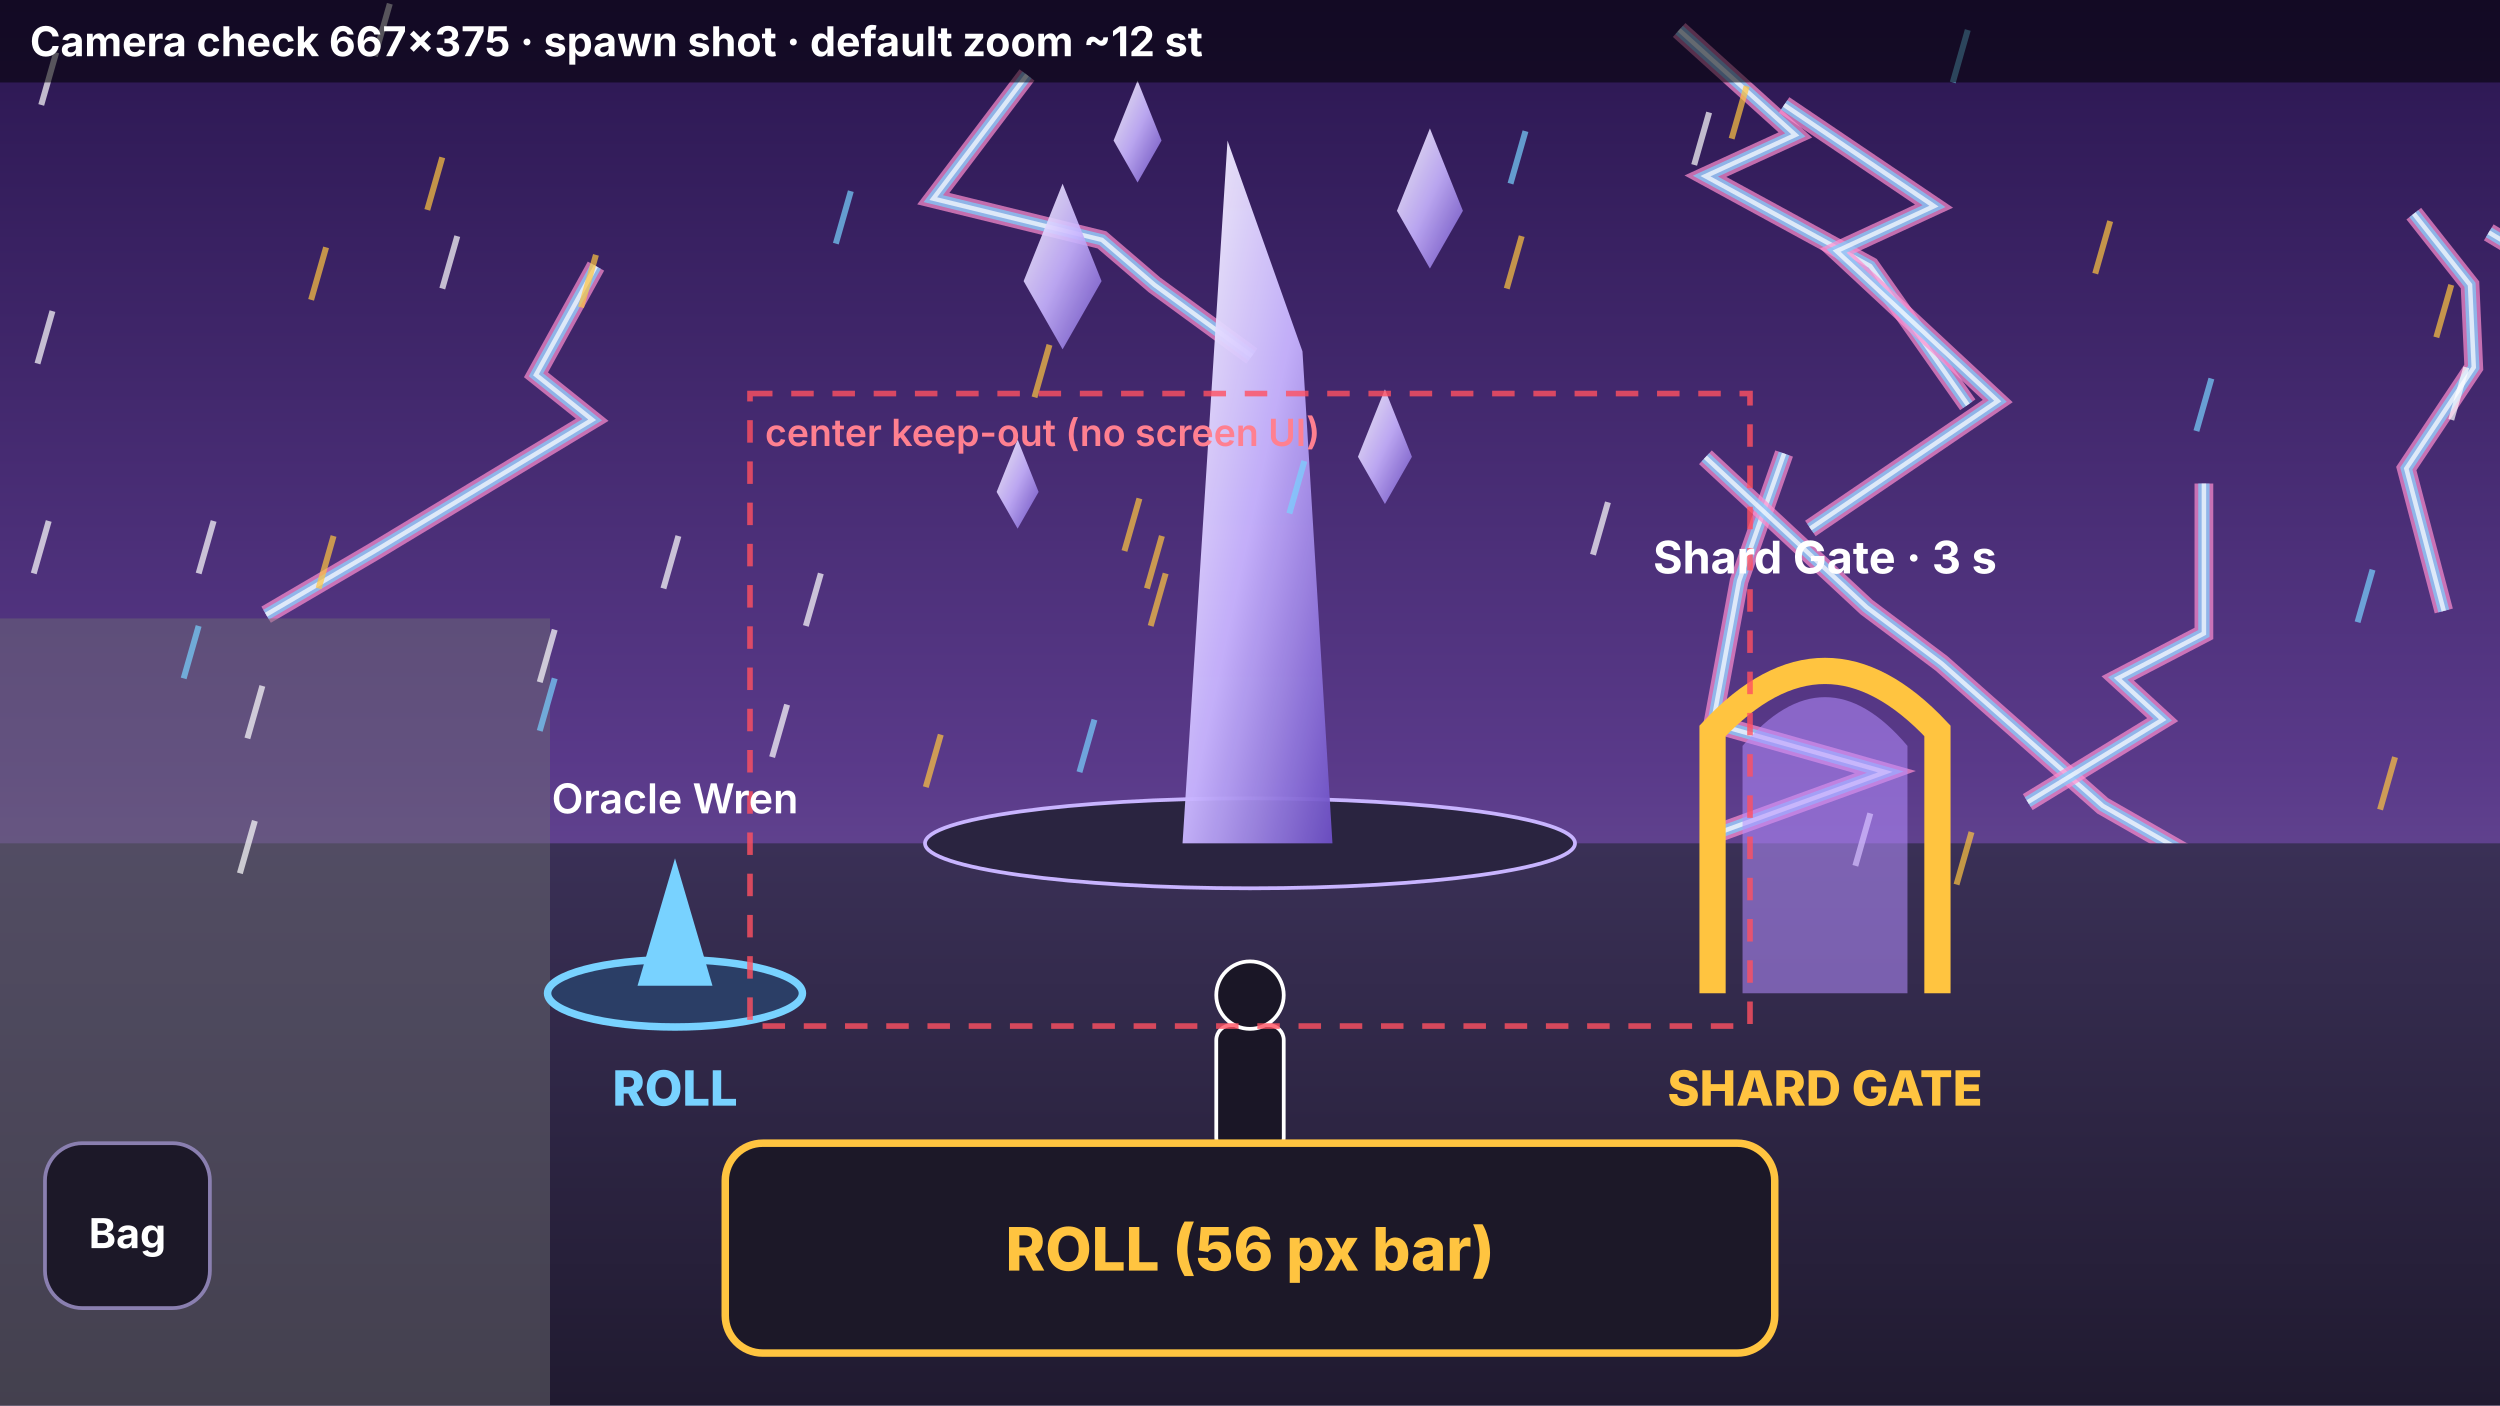
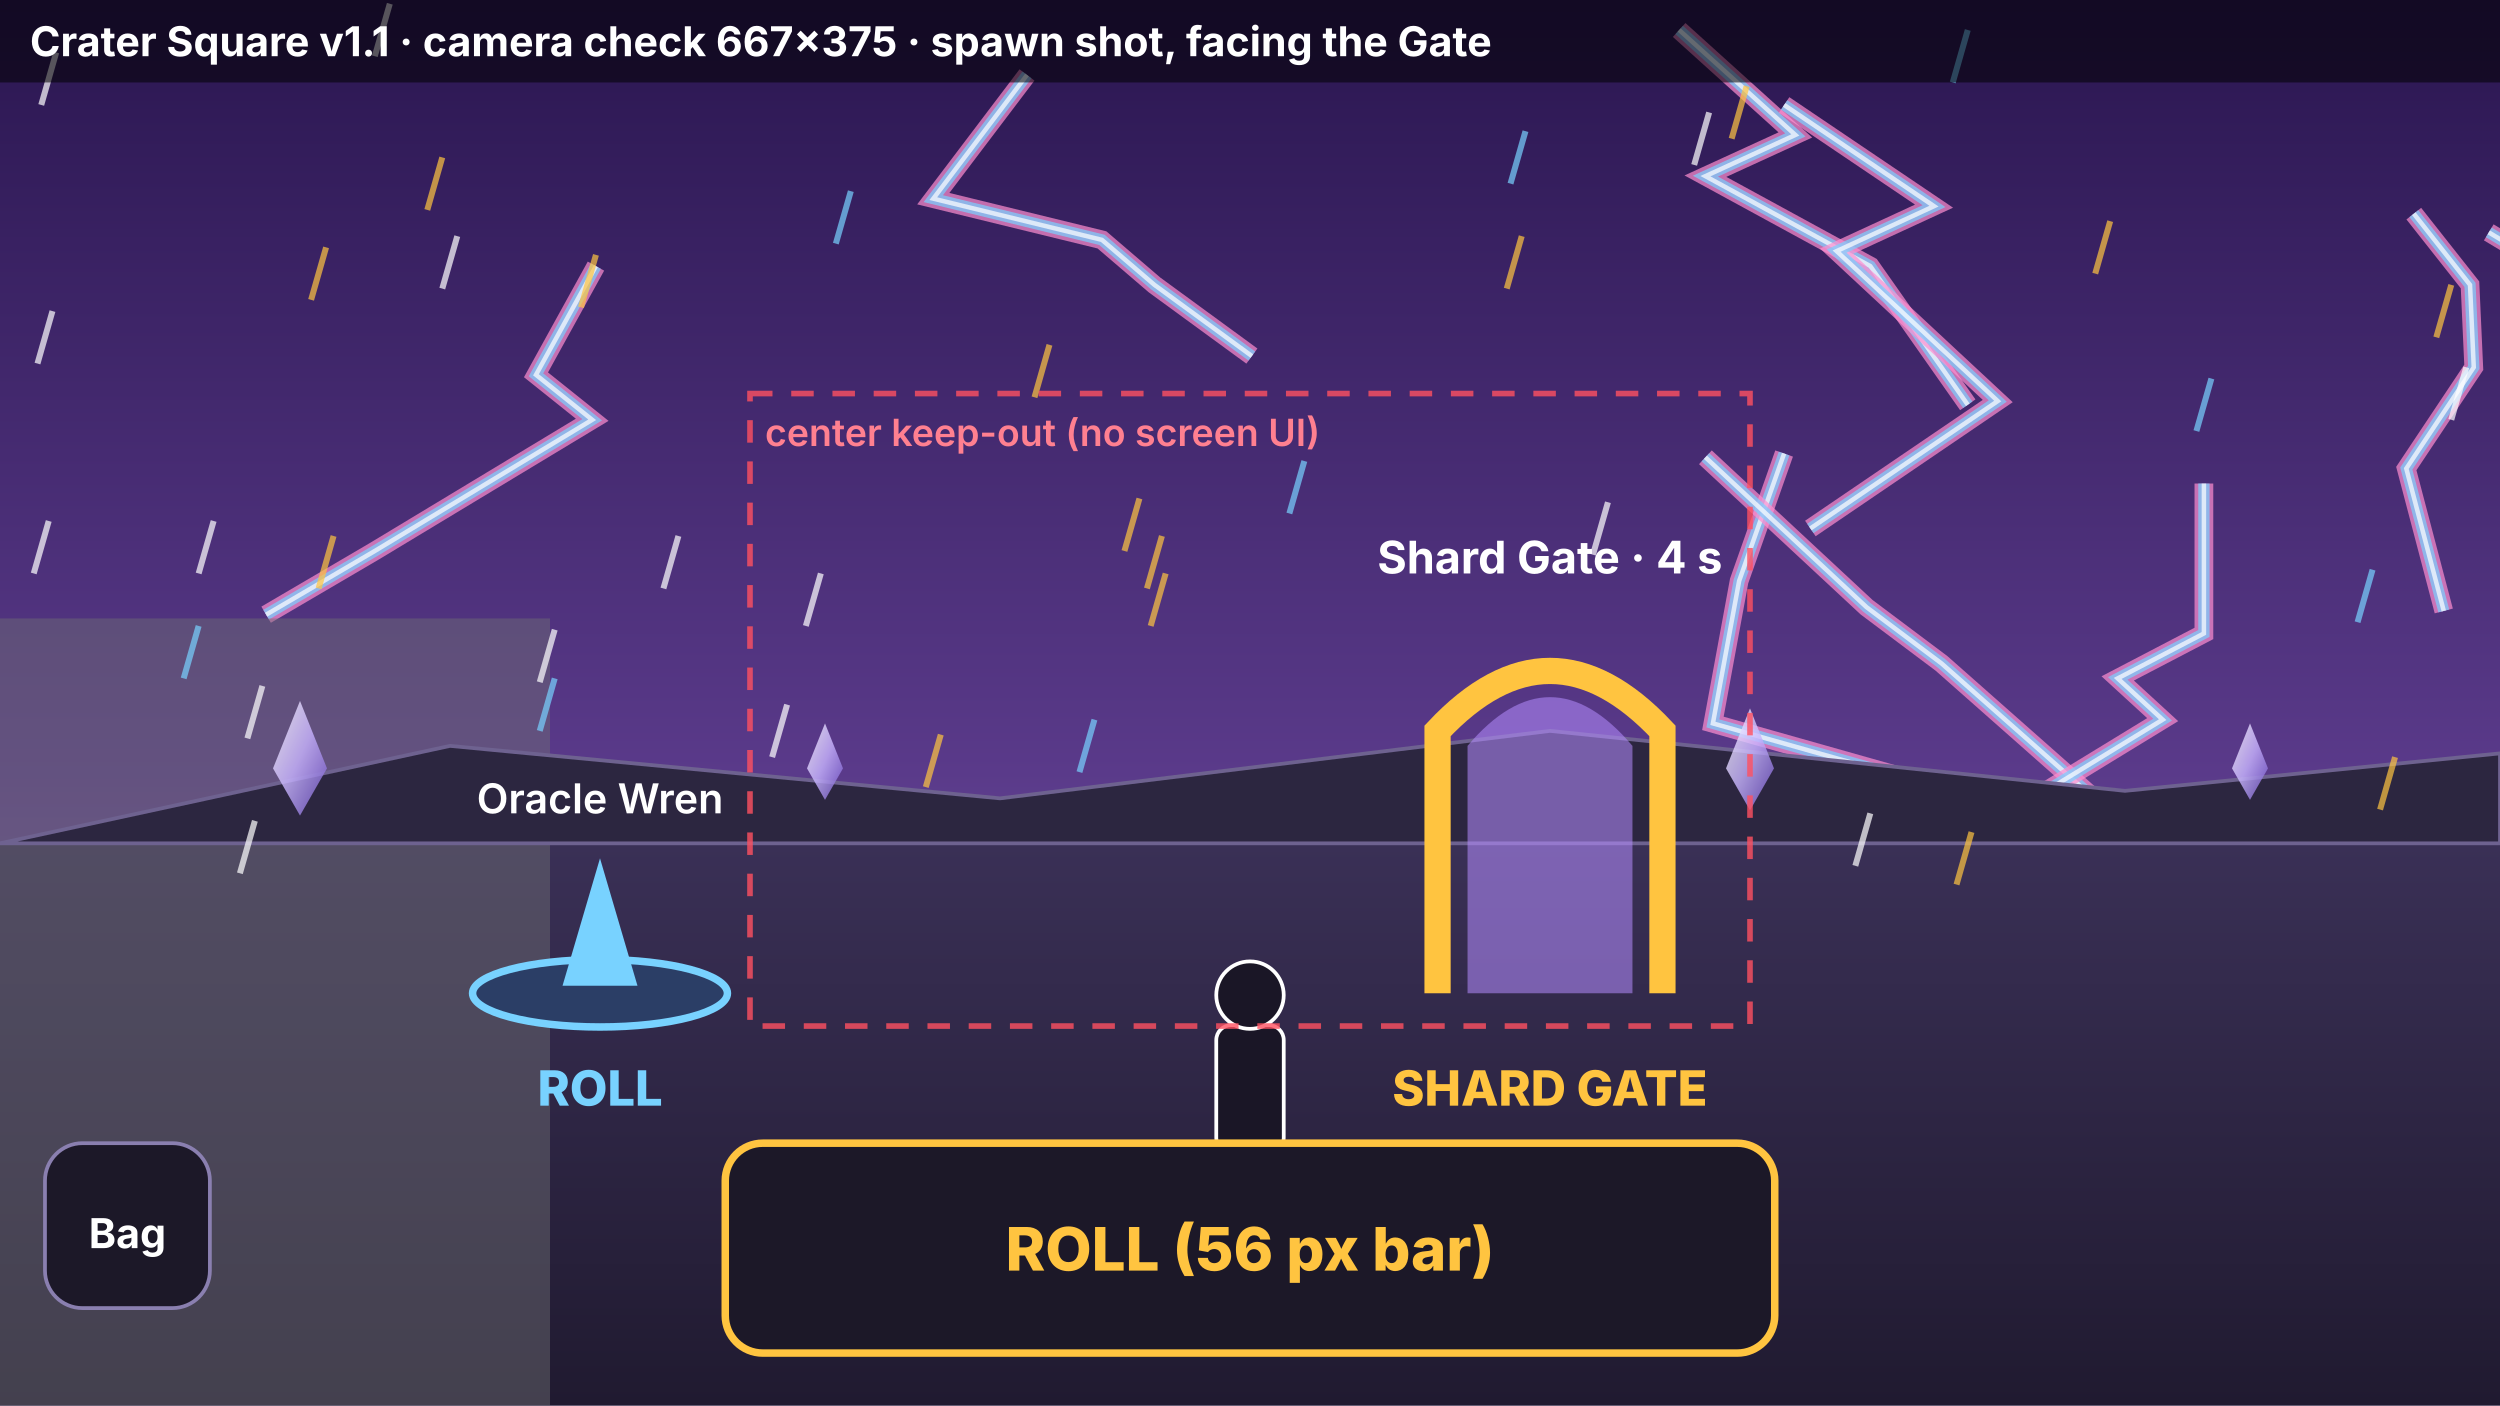
<svg xmlns="http://www.w3.org/2000/svg" width="667" height="375" viewBox="0 0 667 375">
  <defs>
    <linearGradient id="sky" x1="0" y1="0" x2="0" y2="1">
      <stop offset="0" stop-color="#2A1650" />
      <stop offset=".55" stop-color="#5A3A8A" />
      <stop offset="1" stop-color="#8A7AA8" />
    </linearGradient>
    <linearGradient id="gnd" x1="0" y1="0" x2="0" y2="1">
      <stop offset="0" stop-color="#3A3056" />
      <stop offset="1" stop-color="#201A30" />
    </linearGradient>
    <linearGradient id="cr" x1="0" y1="0" x2="1" y2="1">
      <stop offset="0" stop-color="#FFFFFF" />
      <stop offset=".5" stop-color="#C8B4FF" />
      <stop offset="1" stop-color="#6C4EC4" />
    </linearGradient>
  </defs>
  <rect width="667" height="375" fill="url(#sky)" />
  <polyline points="159,71 143,100 158,112 100,147 71,164" fill="none" stroke="#FF8FD0" stroke-width="5" opacity=".7" />
  <polyline points="159,71 143,100 158,112 100,147 71,164" fill="none" stroke="#78D2FF" stroke-width="3" opacity=".7" />
  <polyline points="159,71 143,100 158,112 100,147 71,164" fill="none" stroke="#FFFFFF" stroke-width="1.2" opacity=".7" />
  <polyline points="664,62 704,86 721,101 737,137 740,169" fill="none" stroke="#FF8FD0" stroke-width="5" opacity=".7" />
  <polyline points="664,62 704,86 721,101 737,137 740,169" fill="none" stroke="#78D2FF" stroke-width="3" opacity=".7" />
  <polyline points="664,62 704,86 721,101 737,137 740,169" fill="none" stroke="#FFFFFF" stroke-width="1.2" opacity=".7" />
  <polyline points="448,8 479,36 455,47 499,71 525,108" fill="none" stroke="#FF8FD0" stroke-width="5" opacity=".7" />
  <polyline points="448,8 479,36 455,47 499,71 525,108" fill="none" stroke="#78D2FF" stroke-width="3" opacity=".7" />
  <polyline points="448,8 479,36 455,47 499,71 525,108" fill="none" stroke="#FFFFFF" stroke-width="1.2" opacity=".7" />
  <polyline points="476,121 464,155 457,193 503,206 459,222" fill="none" stroke="#FF8FD0" stroke-width="5" opacity=".7" />
  <polyline points="476,121 464,155 457,193 503,206 459,222" fill="none" stroke="#78D2FF" stroke-width="3" opacity=".7" />
  <polyline points="476,121 464,155 457,193 503,206 459,222" fill="none" stroke="#FFFFFF" stroke-width="1.2" opacity=".7" />
  <polyline points="644,57 659,76 660,98 642,125 652,163" fill="none" stroke="#FF8FD0" stroke-width="5" opacity=".7" />
  <polyline points="644,57 659,76 660,98 642,125 652,163" fill="none" stroke="#78D2FF" stroke-width="3" opacity=".7" />
  <polyline points="644,57 659,76 660,98 642,125 652,163" fill="none" stroke="#FFFFFF" stroke-width="1.2" opacity=".7" />
  <polyline points="455,122 498,162 518,177 561,215 610,243" fill="none" stroke="#FF8FD0" stroke-width="5" opacity=".7" />
  <polyline points="455,122 498,162 518,177 561,215 610,243" fill="none" stroke="#78D2FF" stroke-width="3" opacity=".7" />
  <polyline points="455,122 498,162 518,177 561,215 610,243" fill="none" stroke="#FFFFFF" stroke-width="1.2" opacity=".7" />
  <polyline points="476,28 516,55 490,67 533,107 483,141" fill="none" stroke="#FF8FD0" stroke-width="5" opacity=".7" />
  <polyline points="476,28 516,55 490,67 533,107 483,141" fill="none" stroke="#78D2FF" stroke-width="3" opacity=".7" />
  <polyline points="476,28 516,55 490,67 533,107 483,141" fill="none" stroke="#FFFFFF" stroke-width="1.2" opacity=".7" />
  <polyline points="274,20 249,53 294,64 308,76 334,95" fill="none" stroke="#FF8FD0" stroke-width="5" opacity=".7" />
  <polyline points="274,20 249,53 294,64 308,76 334,95" fill="none" stroke="#78D2FF" stroke-width="3" opacity=".7" />
  <polyline points="274,20 249,53 294,64 308,76 334,95" fill="none" stroke="#FFFFFF" stroke-width="1.2" opacity=".7" />
  <polyline points="588,129 588,169 565,181 577,192 541,214" fill="none" stroke="#FF8FD0" stroke-width="5" opacity=".7" />
  <polyline points="588,129 588,169 565,181 577,192 541,214" fill="none" stroke="#78D2FF" stroke-width="3" opacity=".7" />
  <polyline points="588,129 588,169 565,181 577,192 541,214" fill="none" stroke="#FFFFFF" stroke-width="1.2" opacity=".7" />
  <rect y="225.0" width="667" height="150.0" fill="url(#gnd)" />
  <rect x="0" y="165.0" width="146.74" height="210.0" fill="#6E6E74" opacity=".45" />
-   <ellipse cx="333.5" cy="225.0" rx="86.71" ry="12" fill="#2A2440" stroke="#C8B4FF" />
-   <polygon points="315.5,225.0 327.5,37.5 347.5,93.75 355.5,225.0" fill="url(#cr)" opacity=".95" />
-   <polygon points="283.5,49.0 293.9,75.0 283.5,93.2 273.1,75.0" fill="url(#cr)" opacity=".9" />
-   <polygon points="381.5,34.25 390.3,56.25 381.5,71.65 372.7,56.25" fill="url(#cr)" opacity=".9" />
-   <polygon points="303.5,21.5 309.9,37.5 303.5,48.7 297.1,37.5" fill="url(#cr)" opacity=".9" />
-   <polygon points="369.5,103.875 376.7,121.875 369.5,134.475 362.3,121.875" fill="url(#cr)" opacity=".9" />
-   <polygon points="271.5,117.25 277.1,131.25 271.5,141.05 265.9,131.25" fill="url(#cr)" opacity=".9" />
+   <polygon points="0,225.0 120.06,199.0 266.8,213.0 413.54,195.0 566.95,211.0 667,201.0 667,225.0 " fill="#2C2640" stroke="#6E6290" />
+   <polygon points="80.04,187.0 87.24,205.0 80.04,217.6 72.84,205.0" fill="url(#cr)" opacity=".8" />
+   <polygon points="220.11,193.0 224.91,205.0 220.11,213.4 215.31,205.0" fill="url(#cr)" opacity=".8" />
+   <polygon points="466.9,189.0 473.3,205.0 466.9,216.2 460.5,205.0" fill="url(#cr)" opacity=".8" />
+   <polygon points="600.3,193.0 605.1,205.0 600.3,213.4 595.5,205.0" fill="url(#cr)" opacity=".8" />
  <line x1="407" y1="35" x2="403" y2="49" stroke="#78D2FF" stroke-width="1.6" opacity=".7" />
  <line x1="654" y1="76" x2="650" y2="90" stroke="#FFC440" stroke-width="1.6" opacity=".7" />
  <line x1="639" y1="202" x2="635" y2="216" stroke="#FFC440" stroke-width="1.6" opacity=".7" />
  <line x1="251" y1="196" x2="247" y2="210" stroke="#FFC440" stroke-width="1.6" opacity=".7" />
  <line x1="429" y1="134" x2="425" y2="148" stroke="#FFFFFF" stroke-width="1.6" opacity=".7" />
  <line x1="68" y1="219" x2="64" y2="233" stroke="#FFFFFF" stroke-width="1.6" opacity=".7" />
  <line x1="181" y1="143" x2="177" y2="157" stroke="#FFFFFF" stroke-width="1.6" opacity=".7" />
  <line x1="159" y1="68" x2="155" y2="82" stroke="#FFC440" stroke-width="1.6" opacity=".7" />
  <line x1="348" y1="123" x2="344" y2="137" stroke="#78D2FF" stroke-width="1.6" opacity=".7" />
  <line x1="526" y1="222" x2="522" y2="236" stroke="#FFC440" stroke-width="1.6" opacity=".7" />
  <line x1="13" y1="139" x2="9" y2="153" stroke="#FFFFFF" stroke-width="1.6" opacity=".7" />
  <line x1="89" y1="143" x2="85" y2="157" stroke="#FFC440" stroke-width="1.6" opacity=".7" />
  <line x1="311" y1="153" x2="307" y2="167" stroke="#FFC440" stroke-width="1.6" opacity=".7" />
  <line x1="406" y1="63" x2="402" y2="77" stroke="#FFC440" stroke-width="1.6" opacity=".7" />
  <line x1="15" y1="14" x2="11" y2="28" stroke="#FFFFFF" stroke-width="1.6" opacity=".7" />
  <line x1="14" y1="83" x2="10" y2="97" stroke="#FFFFFF" stroke-width="1.6" opacity=".7" />
  <line x1="304" y1="133" x2="300" y2="147" stroke="#FFC440" stroke-width="1.6" opacity=".7" />
  <line x1="118" y1="42" x2="114" y2="56" stroke="#FFC440" stroke-width="1.6" opacity=".7" />
  <line x1="563" y1="59" x2="559" y2="73" stroke="#FFC440" stroke-width="1.6" opacity=".7" />
  <line x1="70" y1="183" x2="66" y2="197" stroke="#FFFFFF" stroke-width="1.6" opacity=".7" />
  <line x1="456" y1="30" x2="452" y2="44" stroke="#FFFFFF" stroke-width="1.6" opacity=".7" />
  <line x1="148" y1="181" x2="144" y2="195" stroke="#78D2FF" stroke-width="1.6" opacity=".7" />
  <line x1="219" y1="153" x2="215" y2="167" stroke="#FFFFFF" stroke-width="1.6" opacity=".7" />
  <line x1="466" y1="23" x2="462" y2="37" stroke="#FFC440" stroke-width="1.6" opacity=".7" />
  <line x1="633" y1="152" x2="629" y2="166" stroke="#78D2FF" stroke-width="1.6" opacity=".7" />
  <line x1="292" y1="192" x2="288" y2="206" stroke="#78D2FF" stroke-width="1.6" opacity=".7" />
  <line x1="53" y1="167" x2="49" y2="181" stroke="#78D2FF" stroke-width="1.6" opacity=".7" />
  <line x1="590" y1="101" x2="586" y2="115" stroke="#78D2FF" stroke-width="1.6" opacity=".7" />
  <line x1="525" y1="8" x2="521" y2="22" stroke="#78D2FF" stroke-width="1.6" opacity=".7" />
  <line x1="210" y1="188" x2="206" y2="202" stroke="#FFFFFF" stroke-width="1.6" opacity=".7" />
  <line x1="122" y1="63" x2="118" y2="77" stroke="#FFFFFF" stroke-width="1.6" opacity=".7" />
  <line x1="57" y1="139" x2="53" y2="153" stroke="#FFFFFF" stroke-width="1.6" opacity=".7" />
  <line x1="87" y1="66" x2="83" y2="80" stroke="#FFC440" stroke-width="1.6" opacity=".7" />
  <line x1="310" y1="143" x2="306" y2="157" stroke="#FFC440" stroke-width="1.6" opacity=".7" />
  <line x1="280" y1="92" x2="276" y2="106" stroke="#FFC440" stroke-width="1.6" opacity=".7" />
  <line x1="104" y1="1" x2="100" y2="15" stroke="#FFFFFF" stroke-width="1.6" opacity=".7" />
  <line x1="658" y1="98" x2="654" y2="112" stroke="#FFFFFF" stroke-width="1.6" opacity=".7" />
  <line x1="148" y1="168" x2="144" y2="182" stroke="#FFFFFF" stroke-width="1.6" opacity=".7" />
  <line x1="499" y1="217" x2="495" y2="231" stroke="#FFFFFF" stroke-width="1.6" opacity=".7" />
  <line x1="227" y1="51" x2="223" y2="65" stroke="#78D2FF" stroke-width="1.6" opacity=".7" />
-   <ellipse cx="180.09" cy="265.0" rx="34" ry="9" fill="#2B3E66" stroke="#78D2FF" stroke-width="2" />
-   <polygon points="170.09,263.0 180.09,229.0 190.09,263.0" fill="#78D2FF" />
-   <text x="180.1" y="295.0" font-family="'Builder Sans','Inter','Segoe UI',Arial,sans-serif" font-size="13" font-weight="800" fill="#78D2FF" text-anchor="middle" opacity="1">ROLL</text>
-   <path d="M456.91,265.0 L456.91,195.0 Q486.91,163.0 516.91,195.0 L516.91,265.0" fill="none" stroke="#FFC440" stroke-width="7" />
-   <path d="M464.91,265.0 L464.91,199.0 Q486.91,173.0 508.91,199.0 L508.91,265.0Z" fill="#B48CFF" opacity=".55" />
-   <text x="486.9" y="295.0" font-family="'Builder Sans','Inter','Segoe UI',Arial,sans-serif" font-size="13" font-weight="800" fill="#FFC440" text-anchor="middle" opacity="1">SHARD GATE</text>
+   <ellipse cx="160.08" cy="265.0" rx="34" ry="9" fill="#2B3E66" stroke="#78D2FF" stroke-width="2" />
+   <polygon points="150.08,263.0 160.08,229.0 170.08,263.0" fill="#78D2FF" />
+   <text x="160.1" y="295.0" font-family="'Builder Sans','Inter','Segoe UI',Arial,sans-serif" font-size="13" font-weight="800" fill="#78D2FF" text-anchor="middle" opacity="1">ROLL</text>
+   <path d="M383.54,265.0 L383.54,195.0 Q413.54,163.0 443.54,195.0 L443.54,265.0" fill="none" stroke="#FFC440" stroke-width="7" />
+   <path d="M391.54,265.0 L391.54,199.0 Q413.54,173.0 435.54,199.0 L435.54,265.0Z" fill="#B48CFF" opacity=".55" />
+   <text x="413.5" y="295.0" font-family="'Builder Sans','Inter','Segoe UI',Arial,sans-serif" font-size="13" font-weight="800" fill="#FFC440" text-anchor="middle" opacity="1">SHARD GATE</text>
  <rect x="324.5" y="273.5" width="18" height="34" rx="4" fill="#1A1626" stroke="#fff" />
  <circle cx="333.5" cy="265.5" r="9" fill="#1A1626" stroke="#fff" />
  <rect x="200.1" y="105" width="266.8" height="168.75" fill="none" stroke="#FF5060" stroke-dasharray="6 5" stroke-width="1.5" opacity=".8" />
  <text x="204.1" y="119.0" font-family="'Builder Sans','Inter','Segoe UI',Arial,sans-serif" font-size="10" font-weight="600" fill="#FF8090" text-anchor="start" opacity="1">center keep-out (no screen UI)</text>
-   <text x="486.9" y="153.0" font-family="'Builder Sans','Inter','Segoe UI',Arial,sans-serif" font-size="12" font-weight="700" fill="#fff" text-anchor="middle" opacity="1">Shard Gate · 3 s</text>
-   <text x="180.1" y="217.0" font-family="'Builder Sans','Inter','Segoe UI',Arial,sans-serif" font-size="11" font-weight="600" fill="#fff" text-anchor="middle" opacity="1">Oracle Wren</text>
+   <text x="413.5" y="153.0" font-family="'Builder Sans','Inter','Segoe UI',Arial,sans-serif" font-size="12" font-weight="700" fill="#fff" text-anchor="middle" opacity="1">Shard Gate · 4 s</text>
+   <text x="160.1" y="217.0" font-family="'Builder Sans','Inter','Segoe UI',Arial,sans-serif" font-size="11" font-weight="600" fill="#fff" text-anchor="middle" opacity="1">Oracle Wren</text>
  <rect x="193.5" y="305" width="280" height="56" rx="10" fill="#1C1828" stroke="#FFC440" stroke-width="2" />
  <text x="333.5" y="339.0" font-family="'Builder Sans','Inter','Segoe UI',Arial,sans-serif" font-size="16" font-weight="800" fill="#FFC440" text-anchor="middle" opacity="1">ROLL  (56 px bar)</text>
  <rect x="12" y="305" width="44" height="44" rx="10" fill="#1C1828" stroke="#8A7FB0" />
  <text x="34.0" y="333.0" font-family="'Builder Sans','Inter','Segoe UI',Arial,sans-serif" font-size="11" font-weight="700" fill="#fff" text-anchor="middle" opacity="1">Bag</text>
  <rect x="0" y="0" width="667" height="22" fill="#000" opacity=".55" />
-   <text x="8.0" y="15.0" font-family="'Builder Sans','Inter','Segoe UI',Arial,sans-serif" font-size="11" font-weight="700" fill="#fff" text-anchor="start" opacity="1">Camera check 667×375 · spawn shot · default zoom ~12 st</text>
+   <text x="8.0" y="15.0" font-family="'Builder Sans','Inter','Segoe UI',Arial,sans-serif" font-size="11" font-weight="700" fill="#fff" text-anchor="start" opacity="1">Crater Square v1.1 · camera check 667×375 · spawn shot, facing the Gate</text>
</svg>
